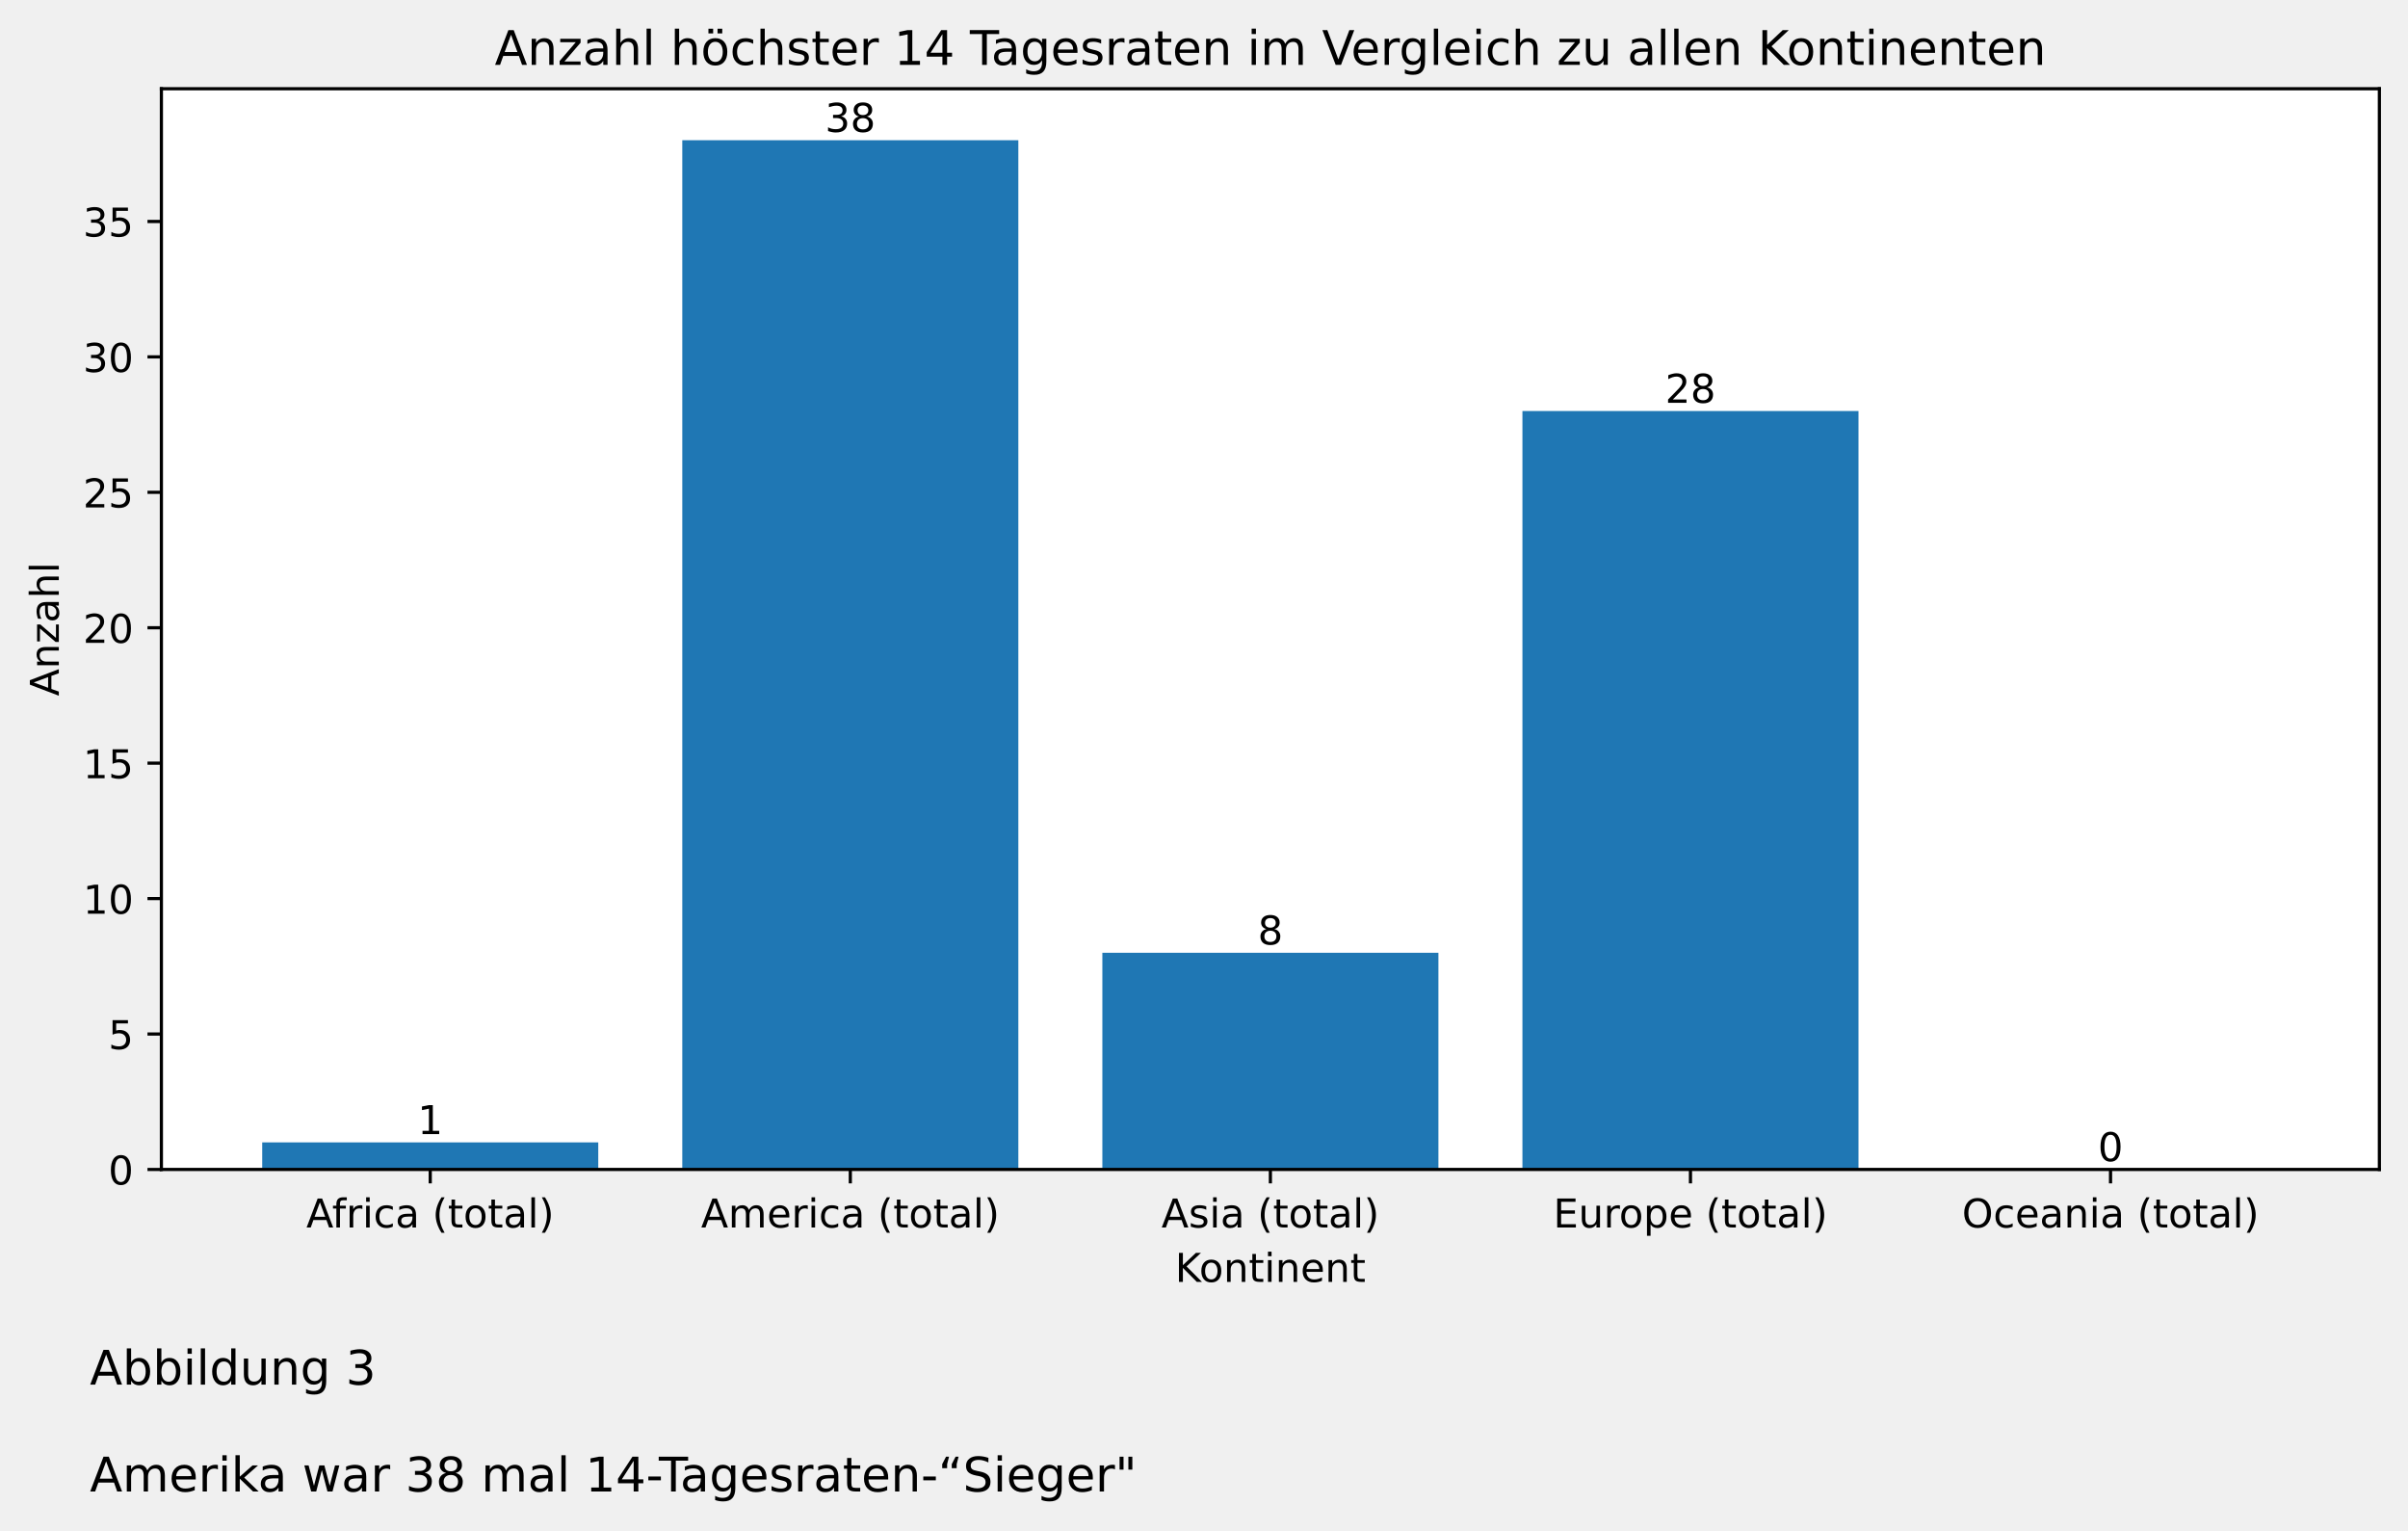
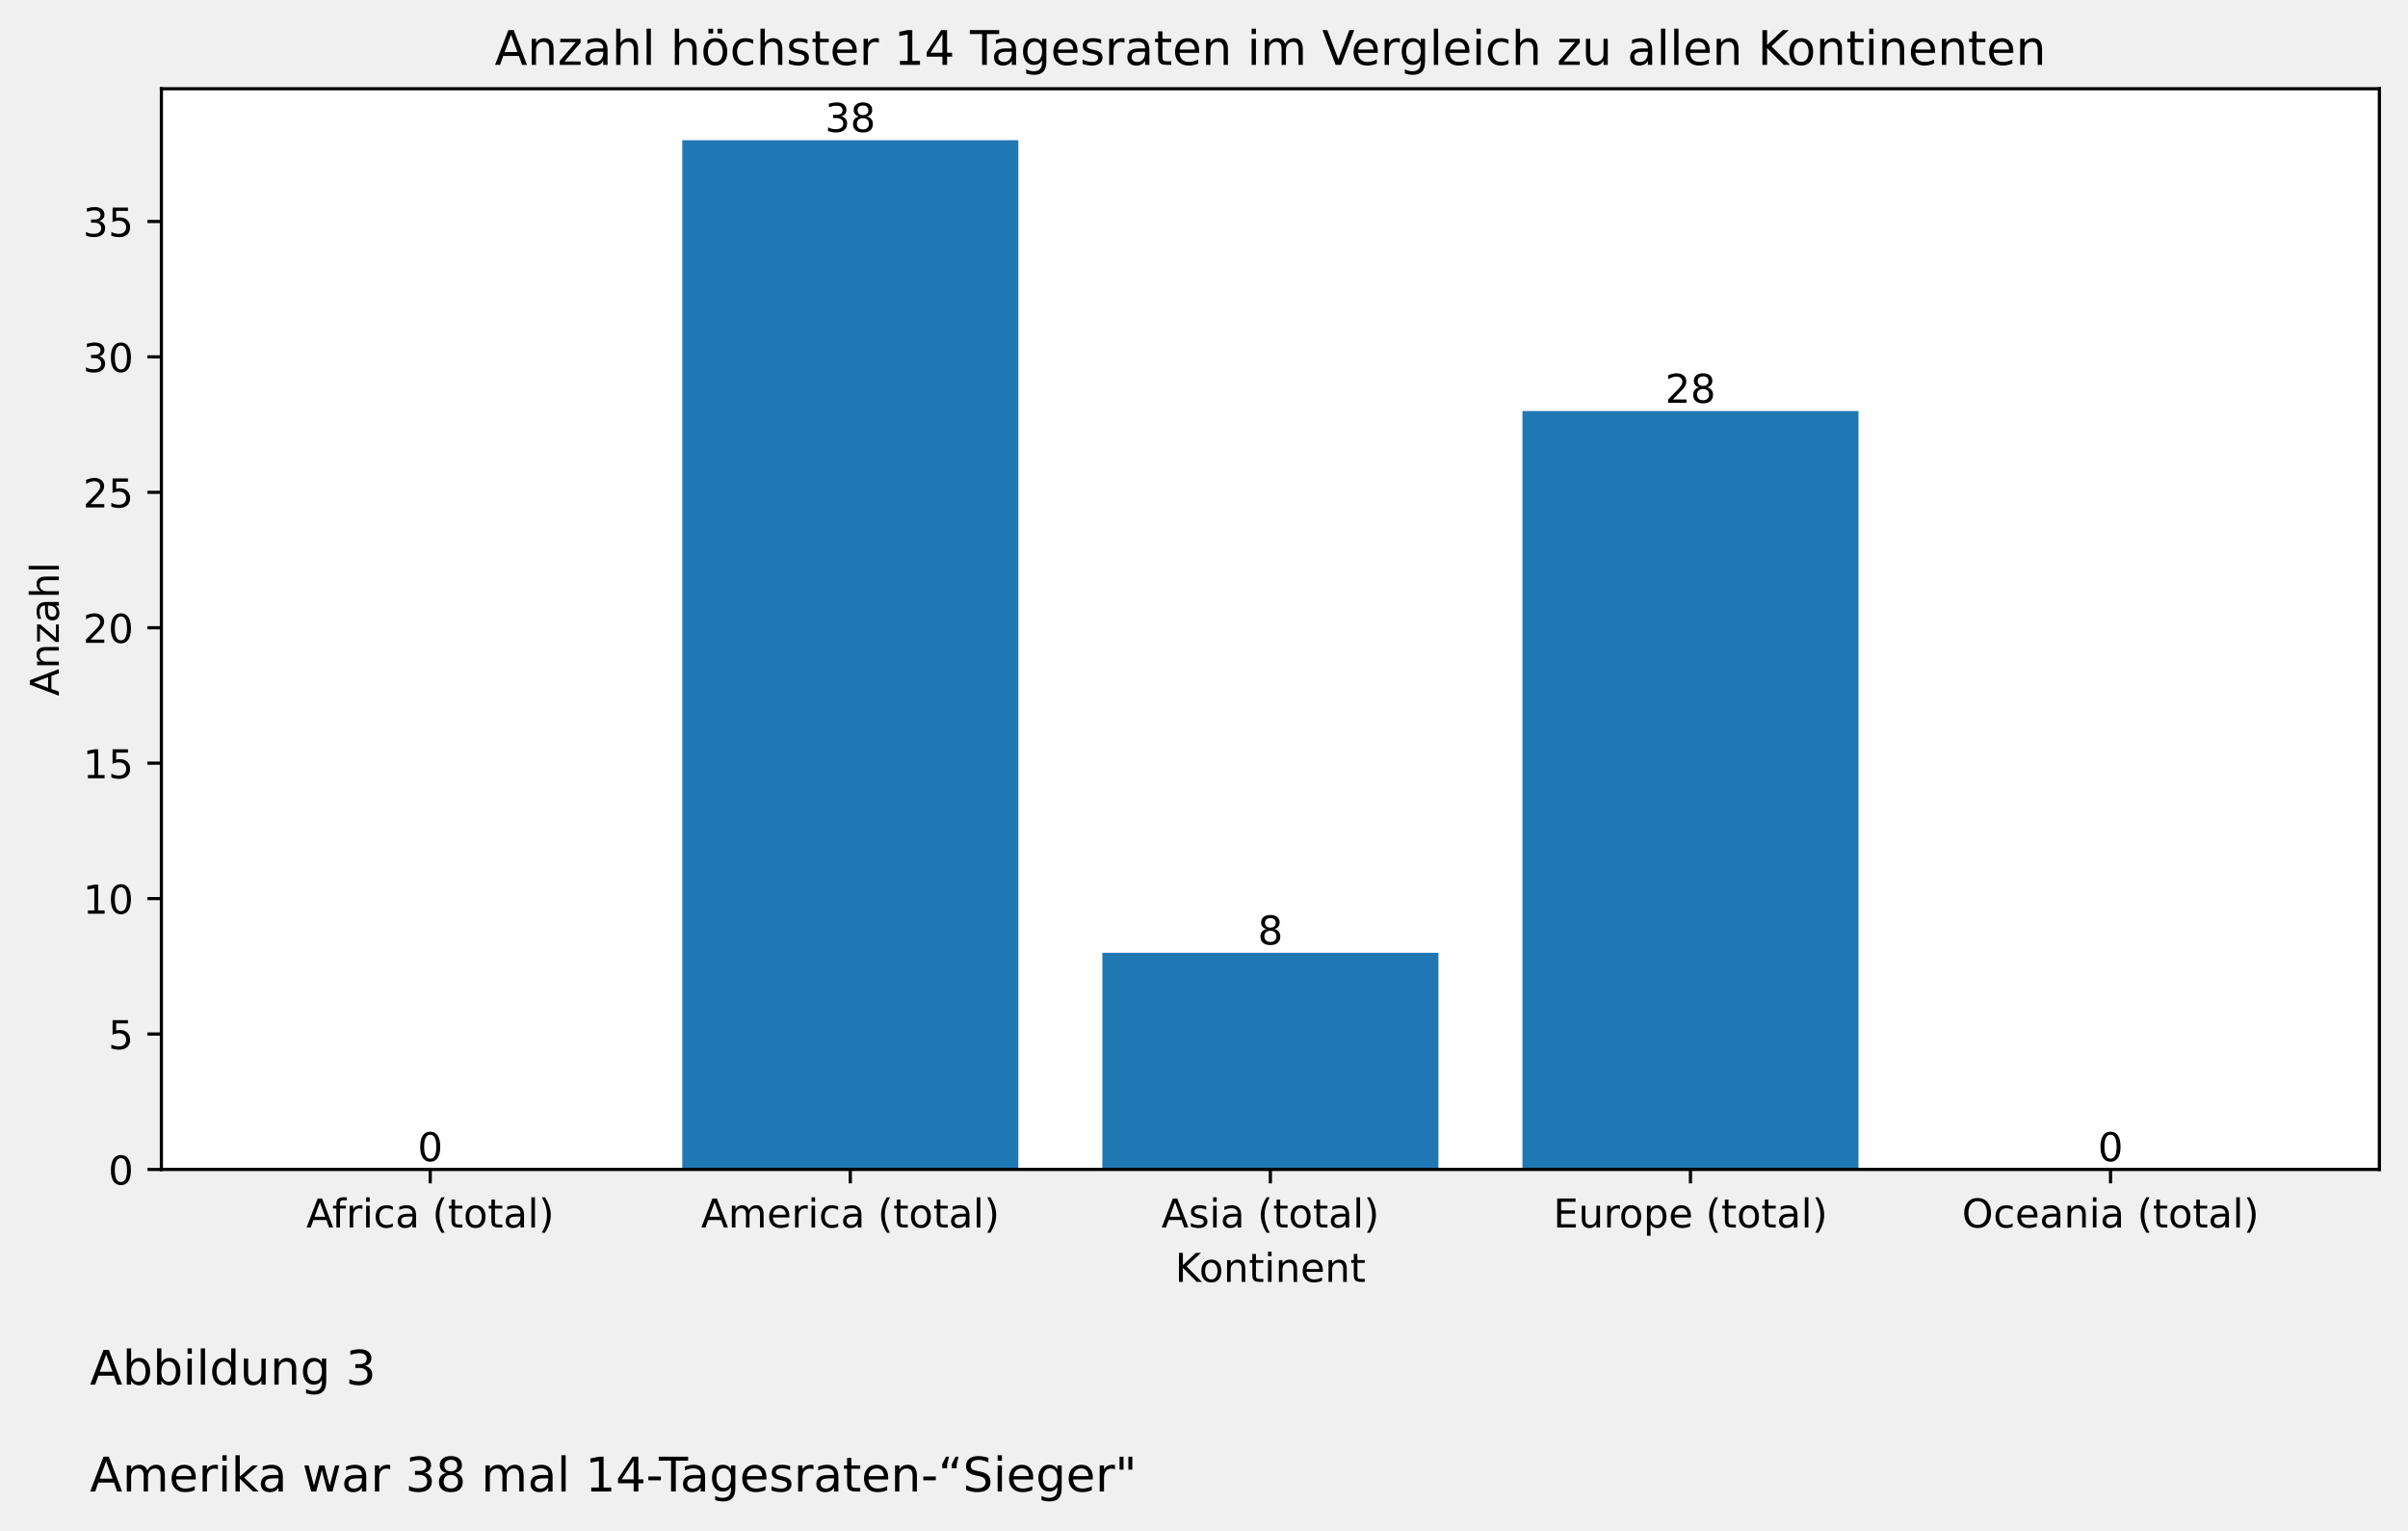
<svg xmlns="http://www.w3.org/2000/svg" xmlns:xlink="http://www.w3.org/1999/xlink" width="605.803pt" height="384.807pt" viewBox="0 0 605.803 384.807" version="1.1">
  <defs>
    <style type="text/css">*{stroke-linejoin: round; stroke-linecap: butt}</style>
  </defs>
  <g id="figure_1">
    <g id="patch_1">
      <path d="M 0 384.807  L 605.803 384.807  L 605.803 0  L 0 0  L 0 384.807  z " style="fill: none" />
    </g>
    <g id="axes_1">
      <g id="patch_2">
        <path d="M 40.603 294.118  L 598.603 294.118  L 598.603 22.318  L 40.603 22.318  z " style="fill: #ffffff" />
      </g>
      <g id="patch_3">
-         <path d="M 65.967 294.118  L 150.512 294.118  L 150.512 287.306  L 65.967 287.306  z " clip-path="url(#ped6cde5b6f)" style="fill: #1f77b4" />
+         <path d="M 65.967 294.118  L 150.512 294.118  L 150.512 294.118  L 65.967 294.118  z " clip-path="url(#pf183f16c99)" style="fill: #1f77b4" />
      </g>
      <g id="patch_4">
-         <path d="M 171.649 294.118  L 256.194 294.118  L 256.194 35.261  L 171.649 35.261  z " clip-path="url(#ped6cde5b6f)" style="fill: #1f77b4" />
+         <path d="M 171.649 294.118  L 256.194 294.118  L 256.194 35.261  L 171.649 35.261  z " clip-path="url(#pf183f16c99)" style="fill: #1f77b4" />
      </g>
      <g id="patch_5">
-         <path d="M 277.33 294.118  L 361.876 294.118  L 361.876 239.622  L 277.33 239.622  z " clip-path="url(#ped6cde5b6f)" style="fill: #1f77b4" />
+         <path d="M 277.33 294.118  L 361.876 294.118  L 361.876 239.622  L 277.33 239.622  z " clip-path="url(#pf183f16c99)" style="fill: #1f77b4" />
      </g>
      <g id="patch_6">
-         <path d="M 383.012 294.118  L 467.558 294.118  L 467.558 103.381  L 383.012 103.381  z " clip-path="url(#ped6cde5b6f)" style="fill: #1f77b4" />
+         <path d="M 383.012 294.118  L 467.558 294.118  L 467.558 103.381  L 383.012 103.381  z " clip-path="url(#pf183f16c99)" style="fill: #1f77b4" />
      </g>
      <g id="patch_7">
-         <path d="M 488.694 294.118  L 573.239 294.118  L 573.239 294.118  L 488.694 294.118  z " clip-path="url(#ped6cde5b6f)" style="fill: #1f77b4" />
+         <path d="M 488.694 294.118  L 573.239 294.118  L 573.239 294.118  L 488.694 294.118  z " clip-path="url(#pf183f16c99)" style="fill: #1f77b4" />
      </g>
      <g id="matplotlib.axis_1">
        <g id="xtick_1">
          <g id="line2d_1">
            <defs>
-               <path id="m039ef5bcac" d="M 0 0  L 0 3.5  " style="stroke: #000000; stroke-width: 0.8" />
+               <path id="m9e8bd8f674" d="M 0 0  L 0 3.5  " style="stroke: #000000; stroke-width: 0.8" />
            </defs>
            <g>
-               <use xlink:href="#m039ef5bcac" x="108.239" y="294.118" style="stroke: #000000; stroke-width: 0.8" />
+               <use xlink:href="#m9e8bd8f674" x="108.239" y="294.118" style="stroke: #000000; stroke-width: 0.8" />
            </g>
          </g>
          <g id="text_1">
            <g transform="translate(77.05902 308.7166)scale(0.1 -0.1)">
              <defs>
                <path id="DejaVuSans-41" d="M 2188 4044  L 1331 1722  L 3047 1722  L 2188 4044  z M 1831 4666  L 2547 4666  L 4325 0  L 3669 0  L 3244 1197  L 1141 1197  L 716 0  L 50 0  L 1831 4666  z " transform="scale(0.015625)" />
                <path id="DejaVuSans-66" d="M 2375 4863  L 2375 4384  L 1825 4384  Q 1516 4384 1395 4259  Q 1275 4134 1275 3809  L 1275 3500  L 2222 3500  L 2222 3053  L 1275 3053  L 1275 0  L 697 0  L 697 3053  L 147 3053  L 147 3500  L 697 3500  L 697 3744  Q 697 4328 969 4595  Q 1241 4863 1831 4863  L 2375 4863  z " transform="scale(0.015625)" />
                <path id="DejaVuSans-72" d="M 2631 2963  Q 2534 3019 2420 3045  Q 2306 3072 2169 3072  Q 1681 3072 1420 2755  Q 1159 2438 1159 1844  L 1159 0  L 581 0  L 581 3500  L 1159 3500  L 1159 2956  Q 1341 3275 1631 3429  Q 1922 3584 2338 3584  Q 2397 3584 2469 3576  Q 2541 3569 2628 3553  L 2631 2963  z " transform="scale(0.015625)" />
                <path id="DejaVuSans-69" d="M 603 3500  L 1178 3500  L 1178 0  L 603 0  L 603 3500  z M 603 4863  L 1178 4863  L 1178 4134  L 603 4134  L 603 4863  z " transform="scale(0.015625)" />
                <path id="DejaVuSans-63" d="M 3122 3366  L 3122 2828  Q 2878 2963 2633 3030  Q 2388 3097 2138 3097  Q 1578 3097 1268 2742  Q 959 2388 959 1747  Q 959 1106 1268 751  Q 1578 397 2138 397  Q 2388 397 2633 464  Q 2878 531 3122 666  L 3122 134  Q 2881 22 2623 -34  Q 2366 -91 2075 -91  Q 1284 -91 818 406  Q 353 903 353 1747  Q 353 2603 823 3093  Q 1294 3584 2113 3584  Q 2378 3584 2631 3529  Q 2884 3475 3122 3366  z " transform="scale(0.015625)" />
                <path id="DejaVuSans-61" d="M 2194 1759  Q 1497 1759 1228 1600  Q 959 1441 959 1056  Q 959 750 1161 570  Q 1363 391 1709 391  Q 2188 391 2477 730  Q 2766 1069 2766 1631  L 2766 1759  L 2194 1759  z M 3341 1997  L 3341 0  L 2766 0  L 2766 531  Q 2569 213 2275 61  Q 1981 -91 1556 -91  Q 1019 -91 701 211  Q 384 513 384 1019  Q 384 1609 779 1909  Q 1175 2209 1959 2209  L 2766 2209  L 2766 2266  Q 2766 2663 2505 2880  Q 2244 3097 1772 3097  Q 1472 3097 1187 3025  Q 903 2953 641 2809  L 641 3341  Q 956 3463 1253 3523  Q 1550 3584 1831 3584  Q 2591 3584 2966 3190  Q 3341 2797 3341 1997  z " transform="scale(0.015625)" />
                <path id="DejaVuSans-20" transform="scale(0.015625)" />
                <path id="DejaVuSans-28" d="M 1984 4856  Q 1566 4138 1362 3434  Q 1159 2731 1159 2009  Q 1159 1288 1364 580  Q 1569 -128 1984 -844  L 1484 -844  Q 1016 -109 783 600  Q 550 1309 550 2009  Q 550 2706 781 3412  Q 1013 4119 1484 4856  L 1984 4856  z " transform="scale(0.015625)" />
                <path id="DejaVuSans-74" d="M 1172 4494  L 1172 3500  L 2356 3500  L 2356 3053  L 1172 3053  L 1172 1153  Q 1172 725 1289 603  Q 1406 481 1766 481  L 2356 481  L 2356 0  L 1766 0  Q 1100 0 847 248  Q 594 497 594 1153  L 594 3053  L 172 3053  L 172 3500  L 594 3500  L 594 4494  L 1172 4494  z " transform="scale(0.015625)" />
                <path id="DejaVuSans-6f" d="M 1959 3097  Q 1497 3097 1228 2736  Q 959 2375 959 1747  Q 959 1119 1226 758  Q 1494 397 1959 397  Q 2419 397 2687 759  Q 2956 1122 2956 1747  Q 2956 2369 2687 2733  Q 2419 3097 1959 3097  z M 1959 3584  Q 2709 3584 3137 3096  Q 3566 2609 3566 1747  Q 3566 888 3137 398  Q 2709 -91 1959 -91  Q 1206 -91 779 398  Q 353 888 353 1747  Q 353 2609 779 3096  Q 1206 3584 1959 3584  z " transform="scale(0.015625)" />
                <path id="DejaVuSans-6c" d="M 603 4863  L 1178 4863  L 1178 0  L 603 0  L 603 4863  z " transform="scale(0.015625)" />
                <path id="DejaVuSans-29" d="M 513 4856  L 1013 4856  Q 1481 4119 1714 3412  Q 1947 2706 1947 2009  Q 1947 1309 1714 600  Q 1481 -109 1013 -844  L 513 -844  Q 928 -128 1133 580  Q 1338 1288 1338 2009  Q 1338 2731 1133 3434  Q 928 4138 513 4856  z " transform="scale(0.015625)" />
              </defs>
              <use xlink:href="#DejaVuSans-41" />
              <use xlink:href="#DejaVuSans-66" x="64.783" />
              <use xlink:href="#DejaVuSans-72" x="99.988" />
              <use xlink:href="#DejaVuSans-69" x="141.102" />
              <use xlink:href="#DejaVuSans-63" x="168.885" />
              <use xlink:href="#DejaVuSans-61" x="223.865" />
              <use xlink:href="#DejaVuSans-20" x="285.145" />
              <use xlink:href="#DejaVuSans-28" x="316.932" />
              <use xlink:href="#DejaVuSans-74" x="355.945" />
              <use xlink:href="#DejaVuSans-6f" x="395.154" />
              <use xlink:href="#DejaVuSans-74" x="456.336" />
              <use xlink:href="#DejaVuSans-61" x="495.545" />
              <use xlink:href="#DejaVuSans-6c" x="556.824" />
              <use xlink:href="#DejaVuSans-29" x="584.607" />
            </g>
          </g>
        </g>
        <g id="xtick_2">
          <g id="line2d_2">
            <g>
-               <use xlink:href="#m039ef5bcac" x="213.921" y="294.118" style="stroke: #000000; stroke-width: 0.8" />
+               <use xlink:href="#m9e8bd8f674" x="213.921" y="294.118" style="stroke: #000000; stroke-width: 0.8" />
            </g>
          </g>
          <g id="text_2">
            <g transform="translate(176.3729 308.7166)scale(0.1 -0.1)">
              <defs>
                <path id="DejaVuSans-6d" d="M 3328 2828  Q 3544 3216 3844 3400  Q 4144 3584 4550 3584  Q 5097 3584 5394 3201  Q 5691 2819 5691 2113  L 5691 0  L 5113 0  L 5113 2094  Q 5113 2597 4934 2840  Q 4756 3084 4391 3084  Q 3944 3084 3684 2787  Q 3425 2491 3425 1978  L 3425 0  L 2847 0  L 2847 2094  Q 2847 2600 2669 2842  Q 2491 3084 2119 3084  Q 1678 3084 1418 2786  Q 1159 2488 1159 1978  L 1159 0  L 581 0  L 581 3500  L 1159 3500  L 1159 2956  Q 1356 3278 1631 3431  Q 1906 3584 2284 3584  Q 2666 3584 2933 3390  Q 3200 3197 3328 2828  z " transform="scale(0.015625)" />
                <path id="DejaVuSans-65" d="M 3597 1894  L 3597 1613  L 953 1613  Q 991 1019 1311 708  Q 1631 397 2203 397  Q 2534 397 2845 478  Q 3156 559 3463 722  L 3463 178  Q 3153 47 2828 -22  Q 2503 -91 2169 -91  Q 1331 -91 842 396  Q 353 884 353 1716  Q 353 2575 817 3079  Q 1281 3584 2069 3584  Q 2775 3584 3186 3129  Q 3597 2675 3597 1894  z M 3022 2063  Q 3016 2534 2758 2815  Q 2500 3097 2075 3097  Q 1594 3097 1305 2825  Q 1016 2553 972 2059  L 3022 2063  z " transform="scale(0.015625)" />
              </defs>
              <use xlink:href="#DejaVuSans-41" />
              <use xlink:href="#DejaVuSans-6d" x="68.408" />
              <use xlink:href="#DejaVuSans-65" x="165.82" />
              <use xlink:href="#DejaVuSans-72" x="227.344" />
              <use xlink:href="#DejaVuSans-69" x="268.457" />
              <use xlink:href="#DejaVuSans-63" x="296.24" />
              <use xlink:href="#DejaVuSans-61" x="351.221" />
              <use xlink:href="#DejaVuSans-20" x="412.5" />
              <use xlink:href="#DejaVuSans-28" x="444.287" />
              <use xlink:href="#DejaVuSans-74" x="483.301" />
              <use xlink:href="#DejaVuSans-6f" x="522.51" />
              <use xlink:href="#DejaVuSans-74" x="583.691" />
              <use xlink:href="#DejaVuSans-61" x="622.9" />
              <use xlink:href="#DejaVuSans-6c" x="684.18" />
              <use xlink:href="#DejaVuSans-29" x="711.963" />
            </g>
          </g>
        </g>
        <g id="xtick_3">
          <g id="line2d_3">
            <g>
-               <use xlink:href="#m039ef5bcac" x="319.603" y="294.118" style="stroke: #000000; stroke-width: 0.8" />
+               <use xlink:href="#m9e8bd8f674" x="319.603" y="294.118" style="stroke: #000000; stroke-width: 0.8" />
            </g>
          </g>
          <g id="text_3">
            <g transform="translate(292.2016 308.7166)scale(0.1 -0.1)">
              <defs>
                <path id="DejaVuSans-73" d="M 2834 3397  L 2834 2853  Q 2591 2978 2328 3040  Q 2066 3103 1784 3103  Q 1356 3103 1142 2972  Q 928 2841 928 2578  Q 928 2378 1081 2264  Q 1234 2150 1697 2047  L 1894 2003  Q 2506 1872 2764 1633  Q 3022 1394 3022 966  Q 3022 478 2636 193  Q 2250 -91 1575 -91  Q 1294 -91 989 -36  Q 684 19 347 128  L 347 722  Q 666 556 975 473  Q 1284 391 1588 391  Q 1994 391 2212 530  Q 2431 669 2431 922  Q 2431 1156 2273 1281  Q 2116 1406 1581 1522  L 1381 1569  Q 847 1681 609 1914  Q 372 2147 372 2553  Q 372 3047 722 3315  Q 1072 3584 1716 3584  Q 2034 3584 2315 3537  Q 2597 3491 2834 3397  z " transform="scale(0.015625)" />
              </defs>
              <use xlink:href="#DejaVuSans-41" />
              <use xlink:href="#DejaVuSans-73" x="68.408" />
              <use xlink:href="#DejaVuSans-69" x="120.508" />
              <use xlink:href="#DejaVuSans-61" x="148.291" />
              <use xlink:href="#DejaVuSans-20" x="209.57" />
              <use xlink:href="#DejaVuSans-28" x="241.357" />
              <use xlink:href="#DejaVuSans-74" x="280.371" />
              <use xlink:href="#DejaVuSans-6f" x="319.58" />
              <use xlink:href="#DejaVuSans-74" x="380.762" />
              <use xlink:href="#DejaVuSans-61" x="419.971" />
              <use xlink:href="#DejaVuSans-6c" x="481.25" />
              <use xlink:href="#DejaVuSans-29" x="509.033" />
            </g>
          </g>
        </g>
        <g id="xtick_4">
          <g id="line2d_4">
            <g>
-               <use xlink:href="#m039ef5bcac" x="425.285" y="294.118" style="stroke: #000000; stroke-width: 0.8" />
+               <use xlink:href="#m9e8bd8f674" x="425.285" y="294.118" style="stroke: #000000; stroke-width: 0.8" />
            </g>
          </g>
          <g id="text_4">
            <g transform="translate(390.7803 308.7166)scale(0.1 -0.1)">
              <defs>
                <path id="DejaVuSans-45" d="M 628 4666  L 3578 4666  L 3578 4134  L 1259 4134  L 1259 2753  L 3481 2753  L 3481 2222  L 1259 2222  L 1259 531  L 3634 531  L 3634 0  L 628 0  L 628 4666  z " transform="scale(0.015625)" />
                <path id="DejaVuSans-75" d="M 544 1381  L 544 3500  L 1119 3500  L 1119 1403  Q 1119 906 1312 657  Q 1506 409 1894 409  Q 2359 409 2629 706  Q 2900 1003 2900 1516  L 2900 3500  L 3475 3500  L 3475 0  L 2900 0  L 2900 538  Q 2691 219 2414 64  Q 2138 -91 1772 -91  Q 1169 -91 856 284  Q 544 659 544 1381  z M 1991 3584  L 1991 3584  z " transform="scale(0.015625)" />
                <path id="DejaVuSans-70" d="M 1159 525  L 1159 -1331  L 581 -1331  L 581 3500  L 1159 3500  L 1159 2969  Q 1341 3281 1617 3432  Q 1894 3584 2278 3584  Q 2916 3584 3314 3078  Q 3713 2572 3713 1747  Q 3713 922 3314 415  Q 2916 -91 2278 -91  Q 1894 -91 1617 61  Q 1341 213 1159 525  z M 3116 1747  Q 3116 2381 2855 2742  Q 2594 3103 2138 3103  Q 1681 3103 1420 2742  Q 1159 2381 1159 1747  Q 1159 1113 1420 752  Q 1681 391 2138 391  Q 2594 391 2855 752  Q 3116 1113 3116 1747  z " transform="scale(0.015625)" />
              </defs>
              <use xlink:href="#DejaVuSans-45" />
              <use xlink:href="#DejaVuSans-75" x="63.184" />
              <use xlink:href="#DejaVuSans-72" x="126.562" />
              <use xlink:href="#DejaVuSans-6f" x="165.426" />
              <use xlink:href="#DejaVuSans-70" x="226.607" />
              <use xlink:href="#DejaVuSans-65" x="290.084" />
              <use xlink:href="#DejaVuSans-20" x="351.607" />
              <use xlink:href="#DejaVuSans-28" x="383.395" />
              <use xlink:href="#DejaVuSans-74" x="422.408" />
              <use xlink:href="#DejaVuSans-6f" x="461.617" />
              <use xlink:href="#DejaVuSans-74" x="522.799" />
              <use xlink:href="#DejaVuSans-61" x="562.008" />
              <use xlink:href="#DejaVuSans-6c" x="623.287" />
              <use xlink:href="#DejaVuSans-29" x="651.07" />
            </g>
          </g>
        </g>
        <g id="xtick_5">
          <g id="line2d_5">
            <g>
-               <use xlink:href="#m039ef5bcac" x="530.967" y="294.118" style="stroke: #000000; stroke-width: 0.8" />
+               <use xlink:href="#m9e8bd8f674" x="530.967" y="294.118" style="stroke: #000000; stroke-width: 0.8" />
            </g>
          </g>
          <g id="text_5">
            <g transform="translate(493.5957 308.7166)scale(0.1 -0.1)">
              <defs>
                <path id="DejaVuSans-4f" d="M 2522 4238  Q 1834 4238 1429 3725  Q 1025 3213 1025 2328  Q 1025 1447 1429 934  Q 1834 422 2522 422  Q 3209 422 3611 934  Q 4013 1447 4013 2328  Q 4013 3213 3611 3725  Q 3209 4238 2522 4238  z M 2522 4750  Q 3503 4750 4090 4092  Q 4678 3434 4678 2328  Q 4678 1225 4090 567  Q 3503 -91 2522 -91  Q 1538 -91 948 565  Q 359 1222 359 2328  Q 359 3434 948 4092  Q 1538 4750 2522 4750  z " transform="scale(0.015625)" />
                <path id="DejaVuSans-6e" d="M 3513 2113  L 3513 0  L 2938 0  L 2938 2094  Q 2938 2591 2744 2837  Q 2550 3084 2163 3084  Q 1697 3084 1428 2787  Q 1159 2491 1159 1978  L 1159 0  L 581 0  L 581 3500  L 1159 3500  L 1159 2956  Q 1366 3272 1645 3428  Q 1925 3584 2291 3584  Q 2894 3584 3203 3211  Q 3513 2838 3513 2113  z " transform="scale(0.015625)" />
              </defs>
              <use xlink:href="#DejaVuSans-4f" />
              <use xlink:href="#DejaVuSans-63" x="78.711" />
              <use xlink:href="#DejaVuSans-65" x="133.691" />
              <use xlink:href="#DejaVuSans-61" x="195.215" />
              <use xlink:href="#DejaVuSans-6e" x="256.494" />
              <use xlink:href="#DejaVuSans-69" x="319.873" />
              <use xlink:href="#DejaVuSans-61" x="347.656" />
              <use xlink:href="#DejaVuSans-20" x="408.936" />
              <use xlink:href="#DejaVuSans-28" x="440.723" />
              <use xlink:href="#DejaVuSans-74" x="479.736" />
              <use xlink:href="#DejaVuSans-6f" x="518.945" />
              <use xlink:href="#DejaVuSans-74" x="580.127" />
              <use xlink:href="#DejaVuSans-61" x="619.336" />
              <use xlink:href="#DejaVuSans-6c" x="680.615" />
              <use xlink:href="#DejaVuSans-29" x="708.398" />
            </g>
          </g>
        </g>
        <g id="text_6">
          <g transform="translate(295.6227 322.3947)scale(0.1 -0.1)">
            <defs>
              <path id="DejaVuSans-4b" d="M 628 4666  L 1259 4666  L 1259 2694  L 3353 4666  L 4166 4666  L 1850 2491  L 4331 0  L 3500 0  L 1259 2247  L 1259 0  L 628 0  L 628 4666  z " transform="scale(0.015625)" />
            </defs>
            <use xlink:href="#DejaVuSans-4b" />
            <use xlink:href="#DejaVuSans-6f" x="60.576" />
            <use xlink:href="#DejaVuSans-6e" x="121.758" />
            <use xlink:href="#DejaVuSans-74" x="185.137" />
            <use xlink:href="#DejaVuSans-69" x="224.346" />
            <use xlink:href="#DejaVuSans-6e" x="252.129" />
            <use xlink:href="#DejaVuSans-65" x="315.508" />
            <use xlink:href="#DejaVuSans-6e" x="377.031" />
            <use xlink:href="#DejaVuSans-74" x="440.41" />
          </g>
        </g>
      </g>
      <g id="matplotlib.axis_2">
        <g id="ytick_1">
          <g id="line2d_6">
            <defs>
-               <path id="m06d6adf495" d="M 0 0  L -3.5 0  " style="stroke: #000000; stroke-width: 0.8" />
+               <path id="m3c216bf379" d="M 0 0  L -3.5 0  " style="stroke: #000000; stroke-width: 0.8" />
            </defs>
            <g>
-               <use xlink:href="#m06d6adf495" x="40.603" y="294.118" style="stroke: #000000; stroke-width: 0.8" />
+               <use xlink:href="#m3c216bf379" x="40.603" y="294.118" style="stroke: #000000; stroke-width: 0.8" />
            </g>
          </g>
          <g id="text_7">
            <g transform="translate(27.24063 297.9173)scale(0.1 -0.1)">
              <defs>
                <path id="DejaVuSans-30" d="M 2034 4250  Q 1547 4250 1301 3770  Q 1056 3291 1056 2328  Q 1056 1369 1301 889  Q 1547 409 2034 409  Q 2525 409 2770 889  Q 3016 1369 3016 2328  Q 3016 3291 2770 3770  Q 2525 4250 2034 4250  z M 2034 4750  Q 2819 4750 3233 4129  Q 3647 3509 3647 2328  Q 3647 1150 3233 529  Q 2819 -91 2034 -91  Q 1250 -91 836 529  Q 422 1150 422 2328  Q 422 3509 836 4129  Q 1250 4750 2034 4750  z " transform="scale(0.015625)" />
              </defs>
              <use xlink:href="#DejaVuSans-30" />
            </g>
          </g>
        </g>
        <g id="ytick_2">
          <g id="line2d_7">
            <g>
-               <use xlink:href="#m06d6adf495" x="40.603" y="260.058" style="stroke: #000000; stroke-width: 0.8" />
+               <use xlink:href="#m3c216bf379" x="40.603" y="260.058" style="stroke: #000000; stroke-width: 0.8" />
            </g>
          </g>
          <g id="text_8">
            <g transform="translate(27.24063 263.8572)scale(0.1 -0.1)">
              <defs>
                <path id="DejaVuSans-35" d="M 691 4666  L 3169 4666  L 3169 4134  L 1269 4134  L 1269 2991  Q 1406 3038 1543 3061  Q 1681 3084 1819 3084  Q 2600 3084 3056 2656  Q 3513 2228 3513 1497  Q 3513 744 3044 326  Q 2575 -91 1722 -91  Q 1428 -91 1123 -41  Q 819 9 494 109  L 494 744  Q 775 591 1075 516  Q 1375 441 1709 441  Q 2250 441 2565 725  Q 2881 1009 2881 1497  Q 2881 1984 2565 2268  Q 2250 2553 1709 2553  Q 1456 2553 1204 2497  Q 953 2441 691 2322  L 691 4666  z " transform="scale(0.015625)" />
              </defs>
              <use xlink:href="#DejaVuSans-35" />
            </g>
          </g>
        </g>
        <g id="ytick_3">
          <g id="line2d_8">
            <g>
-               <use xlink:href="#m06d6adf495" x="40.603" y="225.998" style="stroke: #000000; stroke-width: 0.8" />
+               <use xlink:href="#m3c216bf379" x="40.603" y="225.998" style="stroke: #000000; stroke-width: 0.8" />
            </g>
          </g>
          <g id="text_9">
            <g transform="translate(20.87813 229.797)scale(0.1 -0.1)">
              <defs>
                <path id="DejaVuSans-31" d="M 794 531  L 1825 531  L 1825 4091  L 703 3866  L 703 4441  L 1819 4666  L 2450 4666  L 2450 531  L 3481 531  L 3481 0  L 794 0  L 794 531  z " transform="scale(0.015625)" />
              </defs>
              <use xlink:href="#DejaVuSans-31" />
              <use xlink:href="#DejaVuSans-30" x="63.623" />
            </g>
          </g>
        </g>
        <g id="ytick_4">
          <g id="line2d_9">
            <g>
-               <use xlink:href="#m06d6adf495" x="40.603" y="191.938" style="stroke: #000000; stroke-width: 0.8" />
+               <use xlink:href="#m3c216bf379" x="40.603" y="191.938" style="stroke: #000000; stroke-width: 0.8" />
            </g>
          </g>
          <g id="text_10">
            <g transform="translate(20.87813 195.7369)scale(0.1 -0.1)">
              <use xlink:href="#DejaVuSans-31" />
              <use xlink:href="#DejaVuSans-35" x="63.623" />
            </g>
          </g>
        </g>
        <g id="ytick_5">
          <g id="line2d_10">
            <g>
-               <use xlink:href="#m06d6adf495" x="40.603" y="157.878" style="stroke: #000000; stroke-width: 0.8" />
+               <use xlink:href="#m3c216bf379" x="40.603" y="157.878" style="stroke: #000000; stroke-width: 0.8" />
            </g>
          </g>
          <g id="text_11">
            <g transform="translate(20.87813 161.6767)scale(0.1 -0.1)">
              <defs>
                <path id="DejaVuSans-32" d="M 1228 531  L 3431 531  L 3431 0  L 469 0  L 469 531  Q 828 903 1448 1529  Q 2069 2156 2228 2338  Q 2531 2678 2651 2914  Q 2772 3150 2772 3378  Q 2772 3750 2511 3984  Q 2250 4219 1831 4219  Q 1534 4219 1204 4116  Q 875 4013 500 3803  L 500 4441  Q 881 4594 1212 4672  Q 1544 4750 1819 4750  Q 2544 4750 2975 4387  Q 3406 4025 3406 3419  Q 3406 3131 3298 2873  Q 3191 2616 2906 2266  Q 2828 2175 2409 1742  Q 1991 1309 1228 531  z " transform="scale(0.015625)" />
              </defs>
              <use xlink:href="#DejaVuSans-32" />
              <use xlink:href="#DejaVuSans-30" x="63.623" />
            </g>
          </g>
        </g>
        <g id="ytick_6">
          <g id="line2d_11">
            <g>
-               <use xlink:href="#m06d6adf495" x="40.603" y="123.817" style="stroke: #000000; stroke-width: 0.8" />
+               <use xlink:href="#m3c216bf379" x="40.603" y="123.817" style="stroke: #000000; stroke-width: 0.8" />
            </g>
          </g>
          <g id="text_12">
            <g transform="translate(20.87813 127.6166)scale(0.1 -0.1)">
              <use xlink:href="#DejaVuSans-32" />
              <use xlink:href="#DejaVuSans-35" x="63.623" />
            </g>
          </g>
        </g>
        <g id="ytick_7">
          <g id="line2d_12">
            <g>
-               <use xlink:href="#m06d6adf495" x="40.603" y="89.757" style="stroke: #000000; stroke-width: 0.8" />
+               <use xlink:href="#m3c216bf379" x="40.603" y="89.757" style="stroke: #000000; stroke-width: 0.8" />
            </g>
          </g>
          <g id="text_13">
            <g transform="translate(20.87813 93.55644)scale(0.1 -0.1)">
              <defs>
                <path id="DejaVuSans-33" d="M 2597 2516  Q 3050 2419 3304 2112  Q 3559 1806 3559 1356  Q 3559 666 3084 287  Q 2609 -91 1734 -91  Q 1441 -91 1130 -33  Q 819 25 488 141  L 488 750  Q 750 597 1062 519  Q 1375 441 1716 441  Q 2309 441 2620 675  Q 2931 909 2931 1356  Q 2931 1769 2642 2001  Q 2353 2234 1838 2234  L 1294 2234  L 1294 2753  L 1863 2753  Q 2328 2753 2575 2939  Q 2822 3125 2822 3475  Q 2822 3834 2567 4026  Q 2313 4219 1838 4219  Q 1578 4219 1281 4162  Q 984 4106 628 3988  L 628 4550  Q 988 4650 1302 4700  Q 1616 4750 1894 4750  Q 2613 4750 3031 4423  Q 3450 4097 3450 3541  Q 3450 3153 3228 2886  Q 3006 2619 2597 2516  z " transform="scale(0.015625)" />
              </defs>
              <use xlink:href="#DejaVuSans-33" />
              <use xlink:href="#DejaVuSans-30" x="63.623" />
            </g>
          </g>
        </g>
        <g id="ytick_8">
          <g id="line2d_13">
            <g>
-               <use xlink:href="#m06d6adf495" x="40.603" y="55.697" style="stroke: #000000; stroke-width: 0.8" />
+               <use xlink:href="#m3c216bf379" x="40.603" y="55.697" style="stroke: #000000; stroke-width: 0.8" />
            </g>
          </g>
          <g id="text_14">
            <g transform="translate(20.87813 59.49629)scale(0.1 -0.1)">
              <use xlink:href="#DejaVuSans-33" />
              <use xlink:href="#DejaVuSans-35" x="63.623" />
            </g>
          </g>
        </g>
        <g id="text_15">
          <g transform="translate(14.79844 175.0533)rotate(-90)scale(0.1 -0.1)">
            <defs>
              <path id="DejaVuSans-7a" d="M 353 3500  L 3084 3500  L 3084 2975  L 922 459  L 3084 459  L 3084 0  L 275 0  L 275 525  L 2438 3041  L 353 3041  L 353 3500  z " transform="scale(0.015625)" />
              <path id="DejaVuSans-68" d="M 3513 2113  L 3513 0  L 2938 0  L 2938 2094  Q 2938 2591 2744 2837  Q 2550 3084 2163 3084  Q 1697 3084 1428 2787  Q 1159 2491 1159 1978  L 1159 0  L 581 0  L 581 4863  L 1159 4863  L 1159 2956  Q 1366 3272 1645 3428  Q 1925 3584 2291 3584  Q 2894 3584 3203 3211  Q 3513 2838 3513 2113  z " transform="scale(0.015625)" />
            </defs>
            <use xlink:href="#DejaVuSans-41" />
            <use xlink:href="#DejaVuSans-6e" x="68.408" />
            <use xlink:href="#DejaVuSans-7a" x="131.787" />
            <use xlink:href="#DejaVuSans-61" x="184.277" />
            <use xlink:href="#DejaVuSans-68" x="245.557" />
            <use xlink:href="#DejaVuSans-6c" x="308.936" />
          </g>
        </g>
      </g>
      <g id="patch_8">
        <path d="M 40.603 294.118  L 40.603 22.318  " style="fill: none; stroke: #000000; stroke-width: 0.8; stroke-linejoin: miter; stroke-linecap: square" />
      </g>
      <g id="patch_9">
        <path d="M 598.603 294.118  L 598.603 22.318  " style="fill: none; stroke: #000000; stroke-width: 0.8; stroke-linejoin: miter; stroke-linecap: square" />
      </g>
      <g id="patch_10">
        <path d="M 40.603 294.118  L 598.603 294.118  " style="fill: none; stroke: #000000; stroke-width: 0.8; stroke-linejoin: miter; stroke-linecap: square" />
      </g>
      <g id="patch_11">
        <path d="M 40.603 22.318  L 598.603 22.318  " style="fill: none; stroke: #000000; stroke-width: 0.8; stroke-linejoin: miter; stroke-linecap: square" />
      </g>
      <g id="text_16">
-         <g transform="translate(105.0582 285.2264)scale(0.1 -0.1)">
-           <use xlink:href="#DejaVuSans-31" />
+         <g transform="translate(105.0582 292.0384)scale(0.1 -0.1)">
+           <use xlink:href="#DejaVuSans-30" />
        </g>
      </g>
      <g id="text_17">
        <g transform="translate(207.5588 33.18129)scale(0.1 -0.1)">
          <defs>
            <path id="DejaVuSans-38" d="M 2034 2216  Q 1584 2216 1326 1975  Q 1069 1734 1069 1313  Q 1069 891 1326 650  Q 1584 409 2034 409  Q 2484 409 2743 651  Q 3003 894 3003 1313  Q 3003 1734 2745 1975  Q 2488 2216 2034 2216  z M 1403 2484  Q 997 2584 770 2862  Q 544 3141 544 3541  Q 544 4100 942 4425  Q 1341 4750 2034 4750  Q 2731 4750 3128 4425  Q 3525 4100 3525 3541  Q 3525 3141 3298 2862  Q 3072 2584 2669 2484  Q 3125 2378 3379 2068  Q 3634 1759 3634 1313  Q 3634 634 3220 271  Q 2806 -91 2034 -91  Q 1263 -91 848 271  Q 434 634 434 1313  Q 434 1759 690 2068  Q 947 2378 1403 2484  z M 1172 3481  Q 1172 3119 1398 2916  Q 1625 2713 2034 2713  Q 2441 2713 2670 2916  Q 2900 3119 2900 3481  Q 2900 3844 2670 4047  Q 2441 4250 2034 4250  Q 1625 4250 1398 4047  Q 1172 3844 1172 3481  z " transform="scale(0.015625)" />
          </defs>
          <use xlink:href="#DejaVuSans-33" />
          <use xlink:href="#DejaVuSans-38" x="63.623" />
        </g>
      </g>
      <g id="text_18">
        <g transform="translate(316.4219 237.5422)scale(0.1 -0.1)">
          <use xlink:href="#DejaVuSans-38" />
        </g>
      </g>
      <g id="text_19">
        <g transform="translate(418.9224 101.3016)scale(0.1 -0.1)">
          <use xlink:href="#DejaVuSans-32" />
          <use xlink:href="#DejaVuSans-38" x="63.623" />
        </g>
      </g>
      <g id="text_20">
        <g transform="translate(527.7855 292.0384)scale(0.1 -0.1)">
          <use xlink:href="#DejaVuSans-30" />
        </g>
      </g>
      <g id="text_21">
        <g transform="translate(124.4634 16.31812)scale(0.12 -0.12)">
          <defs>
            <path id="DejaVuSans-f6" d="M 1959 3097  Q 1497 3097 1228 2736  Q 959 2375 959 1747  Q 959 1119 1226 758  Q 1494 397 1959 397  Q 2419 397 2687 759  Q 2956 1122 2956 1747  Q 2956 2369 2687 2733  Q 2419 3097 1959 3097  z M 1959 3584  Q 2709 3584 3137 3096  Q 3566 2609 3566 1747  Q 3566 888 3137 398  Q 2709 -91 1959 -91  Q 1206 -91 779 398  Q 353 888 353 1747  Q 353 2609 779 3096  Q 1206 3584 1959 3584  z M 2254 4850  L 2888 4850  L 2888 4219  L 2254 4219  L 2254 4850  z M 1032 4850  L 1666 4850  L 1666 4219  L 1032 4219  L 1032 4850  z " transform="scale(0.015625)" />
            <path id="DejaVuSans-34" d="M 2419 4116  L 825 1625  L 2419 1625  L 2419 4116  z M 2253 4666  L 3047 4666  L 3047 1625  L 3713 1625  L 3713 1100  L 3047 1100  L 3047 0  L 2419 0  L 2419 1100  L 313 1100  L 313 1709  L 2253 4666  z " transform="scale(0.015625)" />
            <path id="DejaVuSans-54" d="M -19 4666  L 3928 4666  L 3928 4134  L 2272 4134  L 2272 0  L 1638 0  L 1638 4134  L -19 4134  L -19 4666  z " transform="scale(0.015625)" />
            <path id="DejaVuSans-67" d="M 2906 1791  Q 2906 2416 2648 2759  Q 2391 3103 1925 3103  Q 1463 3103 1205 2759  Q 947 2416 947 1791  Q 947 1169 1205 825  Q 1463 481 1925 481  Q 2391 481 2648 825  Q 2906 1169 2906 1791  z M 3481 434  Q 3481 -459 3084 -895  Q 2688 -1331 1869 -1331  Q 1566 -1331 1297 -1286  Q 1028 -1241 775 -1147  L 775 -588  Q 1028 -725 1275 -790  Q 1522 -856 1778 -856  Q 2344 -856 2625 -561  Q 2906 -266 2906 331  L 2906 616  Q 2728 306 2450 153  Q 2172 0 1784 0  Q 1141 0 747 490  Q 353 981 353 1791  Q 353 2603 747 3093  Q 1141 3584 1784 3584  Q 2172 3584 2450 3431  Q 2728 3278 2906 2969  L 2906 3500  L 3481 3500  L 3481 434  z " transform="scale(0.015625)" />
            <path id="DejaVuSans-56" d="M 1831 0  L 50 4666  L 709 4666  L 2188 738  L 3669 4666  L 4325 4666  L 2547 0  L 1831 0  z " transform="scale(0.015625)" />
          </defs>
          <use xlink:href="#DejaVuSans-41" />
          <use xlink:href="#DejaVuSans-6e" x="68.408" />
          <use xlink:href="#DejaVuSans-7a" x="131.787" />
          <use xlink:href="#DejaVuSans-61" x="184.277" />
          <use xlink:href="#DejaVuSans-68" x="245.557" />
          <use xlink:href="#DejaVuSans-6c" x="308.936" />
          <use xlink:href="#DejaVuSans-20" x="336.719" />
          <use xlink:href="#DejaVuSans-68" x="368.506" />
          <use xlink:href="#DejaVuSans-f6" x="431.885" />
          <use xlink:href="#DejaVuSans-63" x="493.066" />
          <use xlink:href="#DejaVuSans-68" x="548.047" />
          <use xlink:href="#DejaVuSans-73" x="611.426" />
          <use xlink:href="#DejaVuSans-74" x="663.525" />
          <use xlink:href="#DejaVuSans-65" x="702.734" />
          <use xlink:href="#DejaVuSans-72" x="764.258" />
          <use xlink:href="#DejaVuSans-20" x="805.371" />
          <use xlink:href="#DejaVuSans-31" x="837.158" />
          <use xlink:href="#DejaVuSans-34" x="900.781" />
          <use xlink:href="#DejaVuSans-20" x="964.404" />
          <use xlink:href="#DejaVuSans-54" x="996.191" />
          <use xlink:href="#DejaVuSans-61" x="1040.775" />
          <use xlink:href="#DejaVuSans-67" x="1102.055" />
          <use xlink:href="#DejaVuSans-65" x="1165.531" />
          <use xlink:href="#DejaVuSans-73" x="1227.055" />
          <use xlink:href="#DejaVuSans-72" x="1279.154" />
          <use xlink:href="#DejaVuSans-61" x="1320.268" />
          <use xlink:href="#DejaVuSans-74" x="1381.547" />
          <use xlink:href="#DejaVuSans-65" x="1420.756" />
          <use xlink:href="#DejaVuSans-6e" x="1482.279" />
          <use xlink:href="#DejaVuSans-20" x="1545.658" />
          <use xlink:href="#DejaVuSans-69" x="1577.445" />
          <use xlink:href="#DejaVuSans-6d" x="1605.229" />
          <use xlink:href="#DejaVuSans-20" x="1702.641" />
          <use xlink:href="#DejaVuSans-56" x="1734.428" />
          <use xlink:href="#DejaVuSans-65" x="1795.086" />
          <use xlink:href="#DejaVuSans-72" x="1856.609" />
          <use xlink:href="#DejaVuSans-67" x="1895.973" />
          <use xlink:href="#DejaVuSans-6c" x="1959.449" />
          <use xlink:href="#DejaVuSans-65" x="1987.232" />
          <use xlink:href="#DejaVuSans-69" x="2048.756" />
          <use xlink:href="#DejaVuSans-63" x="2076.539" />
          <use xlink:href="#DejaVuSans-68" x="2131.52" />
          <use xlink:href="#DejaVuSans-20" x="2194.898" />
          <use xlink:href="#DejaVuSans-7a" x="2226.686" />
          <use xlink:href="#DejaVuSans-75" x="2279.176" />
          <use xlink:href="#DejaVuSans-20" x="2342.555" />
          <use xlink:href="#DejaVuSans-61" x="2374.342" />
          <use xlink:href="#DejaVuSans-6c" x="2435.621" />
          <use xlink:href="#DejaVuSans-6c" x="2463.404" />
          <use xlink:href="#DejaVuSans-65" x="2491.188" />
          <use xlink:href="#DejaVuSans-6e" x="2552.711" />
          <use xlink:href="#DejaVuSans-20" x="2616.09" />
          <use xlink:href="#DejaVuSans-4b" x="2647.877" />
          <use xlink:href="#DejaVuSans-6f" x="2708.453" />
          <use xlink:href="#DejaVuSans-6e" x="2769.635" />
          <use xlink:href="#DejaVuSans-74" x="2833.014" />
          <use xlink:href="#DejaVuSans-69" x="2872.223" />
          <use xlink:href="#DejaVuSans-6e" x="2900.006" />
          <use xlink:href="#DejaVuSans-65" x="2963.385" />
          <use xlink:href="#DejaVuSans-6e" x="3024.908" />
          <use xlink:href="#DejaVuSans-74" x="3088.287" />
          <use xlink:href="#DejaVuSans-65" x="3127.496" />
          <use xlink:href="#DejaVuSans-6e" x="3189.02" />
        </g>
      </g>
    </g>
    <g id="text_22">
      <g transform="translate(22.60312 348.2362)scale(0.12 -0.12)">
        <defs>
          <path id="DejaVuSans-62" d="M 3116 1747  Q 3116 2381 2855 2742  Q 2594 3103 2138 3103  Q 1681 3103 1420 2742  Q 1159 2381 1159 1747  Q 1159 1113 1420 752  Q 1681 391 2138 391  Q 2594 391 2855 752  Q 3116 1113 3116 1747  z M 1159 2969  Q 1341 3281 1617 3432  Q 1894 3584 2278 3584  Q 2916 3584 3314 3078  Q 3713 2572 3713 1747  Q 3713 922 3314 415  Q 2916 -91 2278 -91  Q 1894 -91 1617 61  Q 1341 213 1159 525  L 1159 0  L 581 0  L 581 4863  L 1159 4863  L 1159 2969  z " transform="scale(0.015625)" />
          <path id="DejaVuSans-64" d="M 2906 2969  L 2906 4863  L 3481 4863  L 3481 0  L 2906 0  L 2906 525  Q 2725 213 2448 61  Q 2172 -91 1784 -91  Q 1150 -91 751 415  Q 353 922 353 1747  Q 353 2572 751 3078  Q 1150 3584 1784 3584  Q 2172 3584 2448 3432  Q 2725 3281 2906 2969  z M 947 1747  Q 947 1113 1208 752  Q 1469 391 1925 391  Q 2381 391 2643 752  Q 2906 1113 2906 1747  Q 2906 2381 2643 2742  Q 2381 3103 1925 3103  Q 1469 3103 1208 2742  Q 947 2381 947 1747  z " transform="scale(0.015625)" />
        </defs>
        <use xlink:href="#DejaVuSans-41" />
        <use xlink:href="#DejaVuSans-62" x="68.408" />
        <use xlink:href="#DejaVuSans-62" x="131.885" />
        <use xlink:href="#DejaVuSans-69" x="195.361" />
        <use xlink:href="#DejaVuSans-6c" x="223.145" />
        <use xlink:href="#DejaVuSans-64" x="250.928" />
        <use xlink:href="#DejaVuSans-75" x="314.404" />
        <use xlink:href="#DejaVuSans-6e" x="377.783" />
        <use xlink:href="#DejaVuSans-67" x="441.162" />
        <use xlink:href="#DejaVuSans-20" x="504.639" />
        <use xlink:href="#DejaVuSans-33" x="536.426" />
      </g>
      <g transform="translate(22.60312 361.6736)scale(0.12 -0.12)" />
      <g transform="translate(22.60312 375.111)scale(0.12 -0.12)">
        <defs>
          <path id="DejaVuSans-6b" d="M 581 4863  L 1159 4863  L 1159 1991  L 2875 3500  L 3609 3500  L 1753 1863  L 3688 0  L 2938 0  L 1159 1709  L 1159 0  L 581 0  L 581 4863  z " transform="scale(0.015625)" />
          <path id="DejaVuSans-77" d="M 269 3500  L 844 3500  L 1563 769  L 2278 3500  L 2956 3500  L 3675 769  L 4391 3500  L 4966 3500  L 4050 0  L 3372 0  L 2619 2869  L 1863 0  L 1184 0  L 269 3500  z " transform="scale(0.015625)" />
          <path id="DejaVuSans-2d" d="M 313 2009  L 1997 2009  L 1997 1497  L 313 1497  L 313 2009  z " transform="scale(0.015625)" />
          <path id="DejaVuSans-201c" d="M 1203 3128  L 544 3128  L 544 3669  L 1056 4666  L 1459 4666  L 1203 3669  L 1203 3128  z M 2484 3128  L 1825 3128  L 1825 3669  L 2338 4666  L 2741 4666  L 2484 3669  L 2484 3128  z " transform="scale(0.015625)" />
          <path id="DejaVuSans-53" d="M 3425 4513  L 3425 3897  Q 3066 4069 2747 4153  Q 2428 4238 2131 4238  Q 1616 4238 1336 4038  Q 1056 3838 1056 3469  Q 1056 3159 1242 3001  Q 1428 2844 1947 2747  L 2328 2669  Q 3034 2534 3370 2195  Q 3706 1856 3706 1288  Q 3706 609 3251 259  Q 2797 -91 1919 -91  Q 1588 -91 1214 -16  Q 841 59 441 206  L 441 856  Q 825 641 1194 531  Q 1563 422 1919 422  Q 2459 422 2753 634  Q 3047 847 3047 1241  Q 3047 1584 2836 1778  Q 2625 1972 2144 2069  L 1759 2144  Q 1053 2284 737 2584  Q 422 2884 422 3419  Q 422 4038 858 4394  Q 1294 4750 2059 4750  Q 2388 4750 2728 4690  Q 3069 4631 3425 4513  z " transform="scale(0.015625)" />
          <path id="DejaVuSans-22" d="M 1147 4666  L 1147 2931  L 616 2931  L 616 4666  L 1147 4666  z M 2328 4666  L 2328 2931  L 1797 2931  L 1797 4666  L 2328 4666  z " transform="scale(0.015625)" />
        </defs>
        <use xlink:href="#DejaVuSans-41" />
        <use xlink:href="#DejaVuSans-6d" x="68.408" />
        <use xlink:href="#DejaVuSans-65" x="165.82" />
        <use xlink:href="#DejaVuSans-72" x="227.344" />
        <use xlink:href="#DejaVuSans-69" x="268.457" />
        <use xlink:href="#DejaVuSans-6b" x="296.24" />
        <use xlink:href="#DejaVuSans-61" x="352.4" />
        <use xlink:href="#DejaVuSans-20" x="413.68" />
        <use xlink:href="#DejaVuSans-77" x="445.467" />
        <use xlink:href="#DejaVuSans-61" x="527.254" />
        <use xlink:href="#DejaVuSans-72" x="588.533" />
        <use xlink:href="#DejaVuSans-20" x="629.646" />
        <use xlink:href="#DejaVuSans-33" x="661.434" />
        <use xlink:href="#DejaVuSans-38" x="725.057" />
        <use xlink:href="#DejaVuSans-20" x="788.68" />
        <use xlink:href="#DejaVuSans-6d" x="820.467" />
        <use xlink:href="#DejaVuSans-61" x="917.879" />
        <use xlink:href="#DejaVuSans-6c" x="979.158" />
        <use xlink:href="#DejaVuSans-20" x="1006.941" />
        <use xlink:href="#DejaVuSans-31" x="1038.729" />
        <use xlink:href="#DejaVuSans-34" x="1102.352" />
        <use xlink:href="#DejaVuSans-2d" x="1165.975" />
        <use xlink:href="#DejaVuSans-54" x="1192.934" />
        <use xlink:href="#DejaVuSans-61" x="1237.518" />
        <use xlink:href="#DejaVuSans-67" x="1298.797" />
        <use xlink:href="#DejaVuSans-65" x="1362.273" />
        <use xlink:href="#DejaVuSans-73" x="1423.797" />
        <use xlink:href="#DejaVuSans-72" x="1475.896" />
        <use xlink:href="#DejaVuSans-61" x="1517.01" />
        <use xlink:href="#DejaVuSans-74" x="1578.289" />
        <use xlink:href="#DejaVuSans-65" x="1617.498" />
        <use xlink:href="#DejaVuSans-6e" x="1679.021" />
        <use xlink:href="#DejaVuSans-2d" x="1742.4" />
        <use xlink:href="#DejaVuSans-201c" x="1778.484" />
        <use xlink:href="#DejaVuSans-53" x="1830.291" />
        <use xlink:href="#DejaVuSans-69" x="1893.768" />
        <use xlink:href="#DejaVuSans-65" x="1921.551" />
        <use xlink:href="#DejaVuSans-67" x="1983.074" />
        <use xlink:href="#DejaVuSans-65" x="2046.551" />
        <use xlink:href="#DejaVuSans-72" x="2108.074" />
        <use xlink:href="#DejaVuSans-22" x="2149.188" />
      </g>
    </g>
  </g>
  <defs>
-     <clipPath id="ped6cde5b6f">
+     <clipPath id="pf183f16c99">
      <rect x="40.603" y="22.318" width="558" height="271.8" />
    </clipPath>
  </defs>
</svg>
